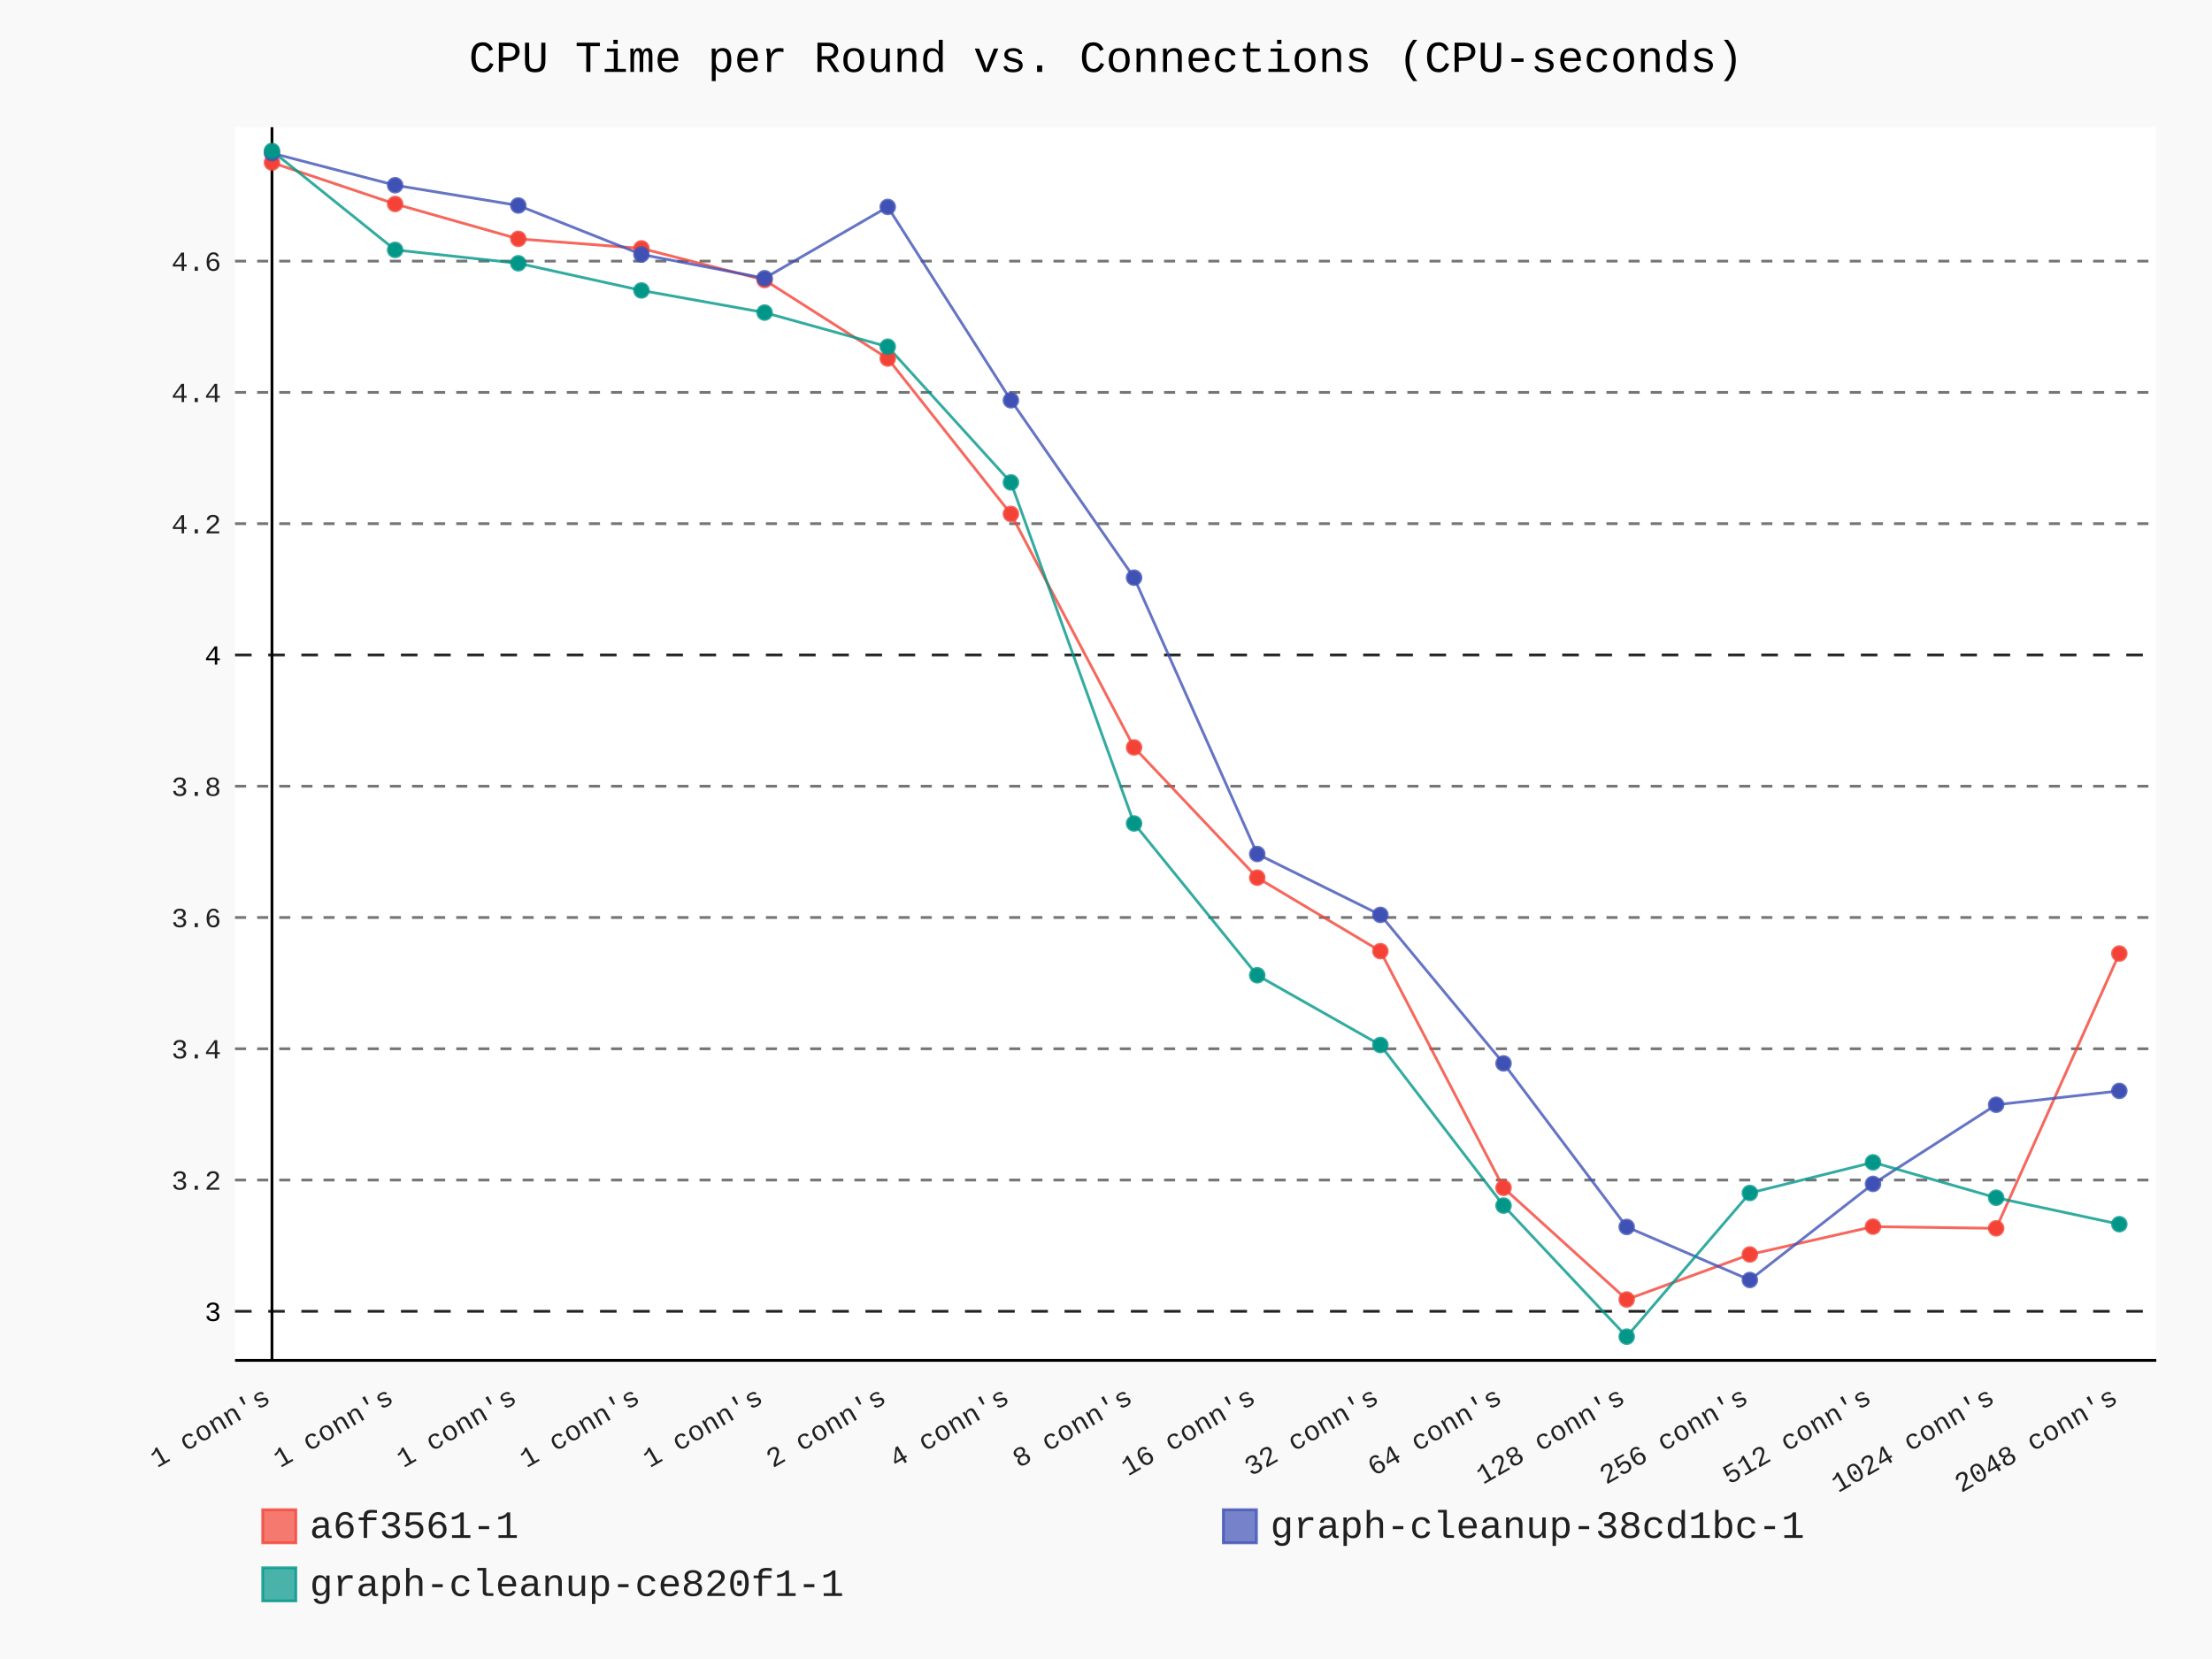
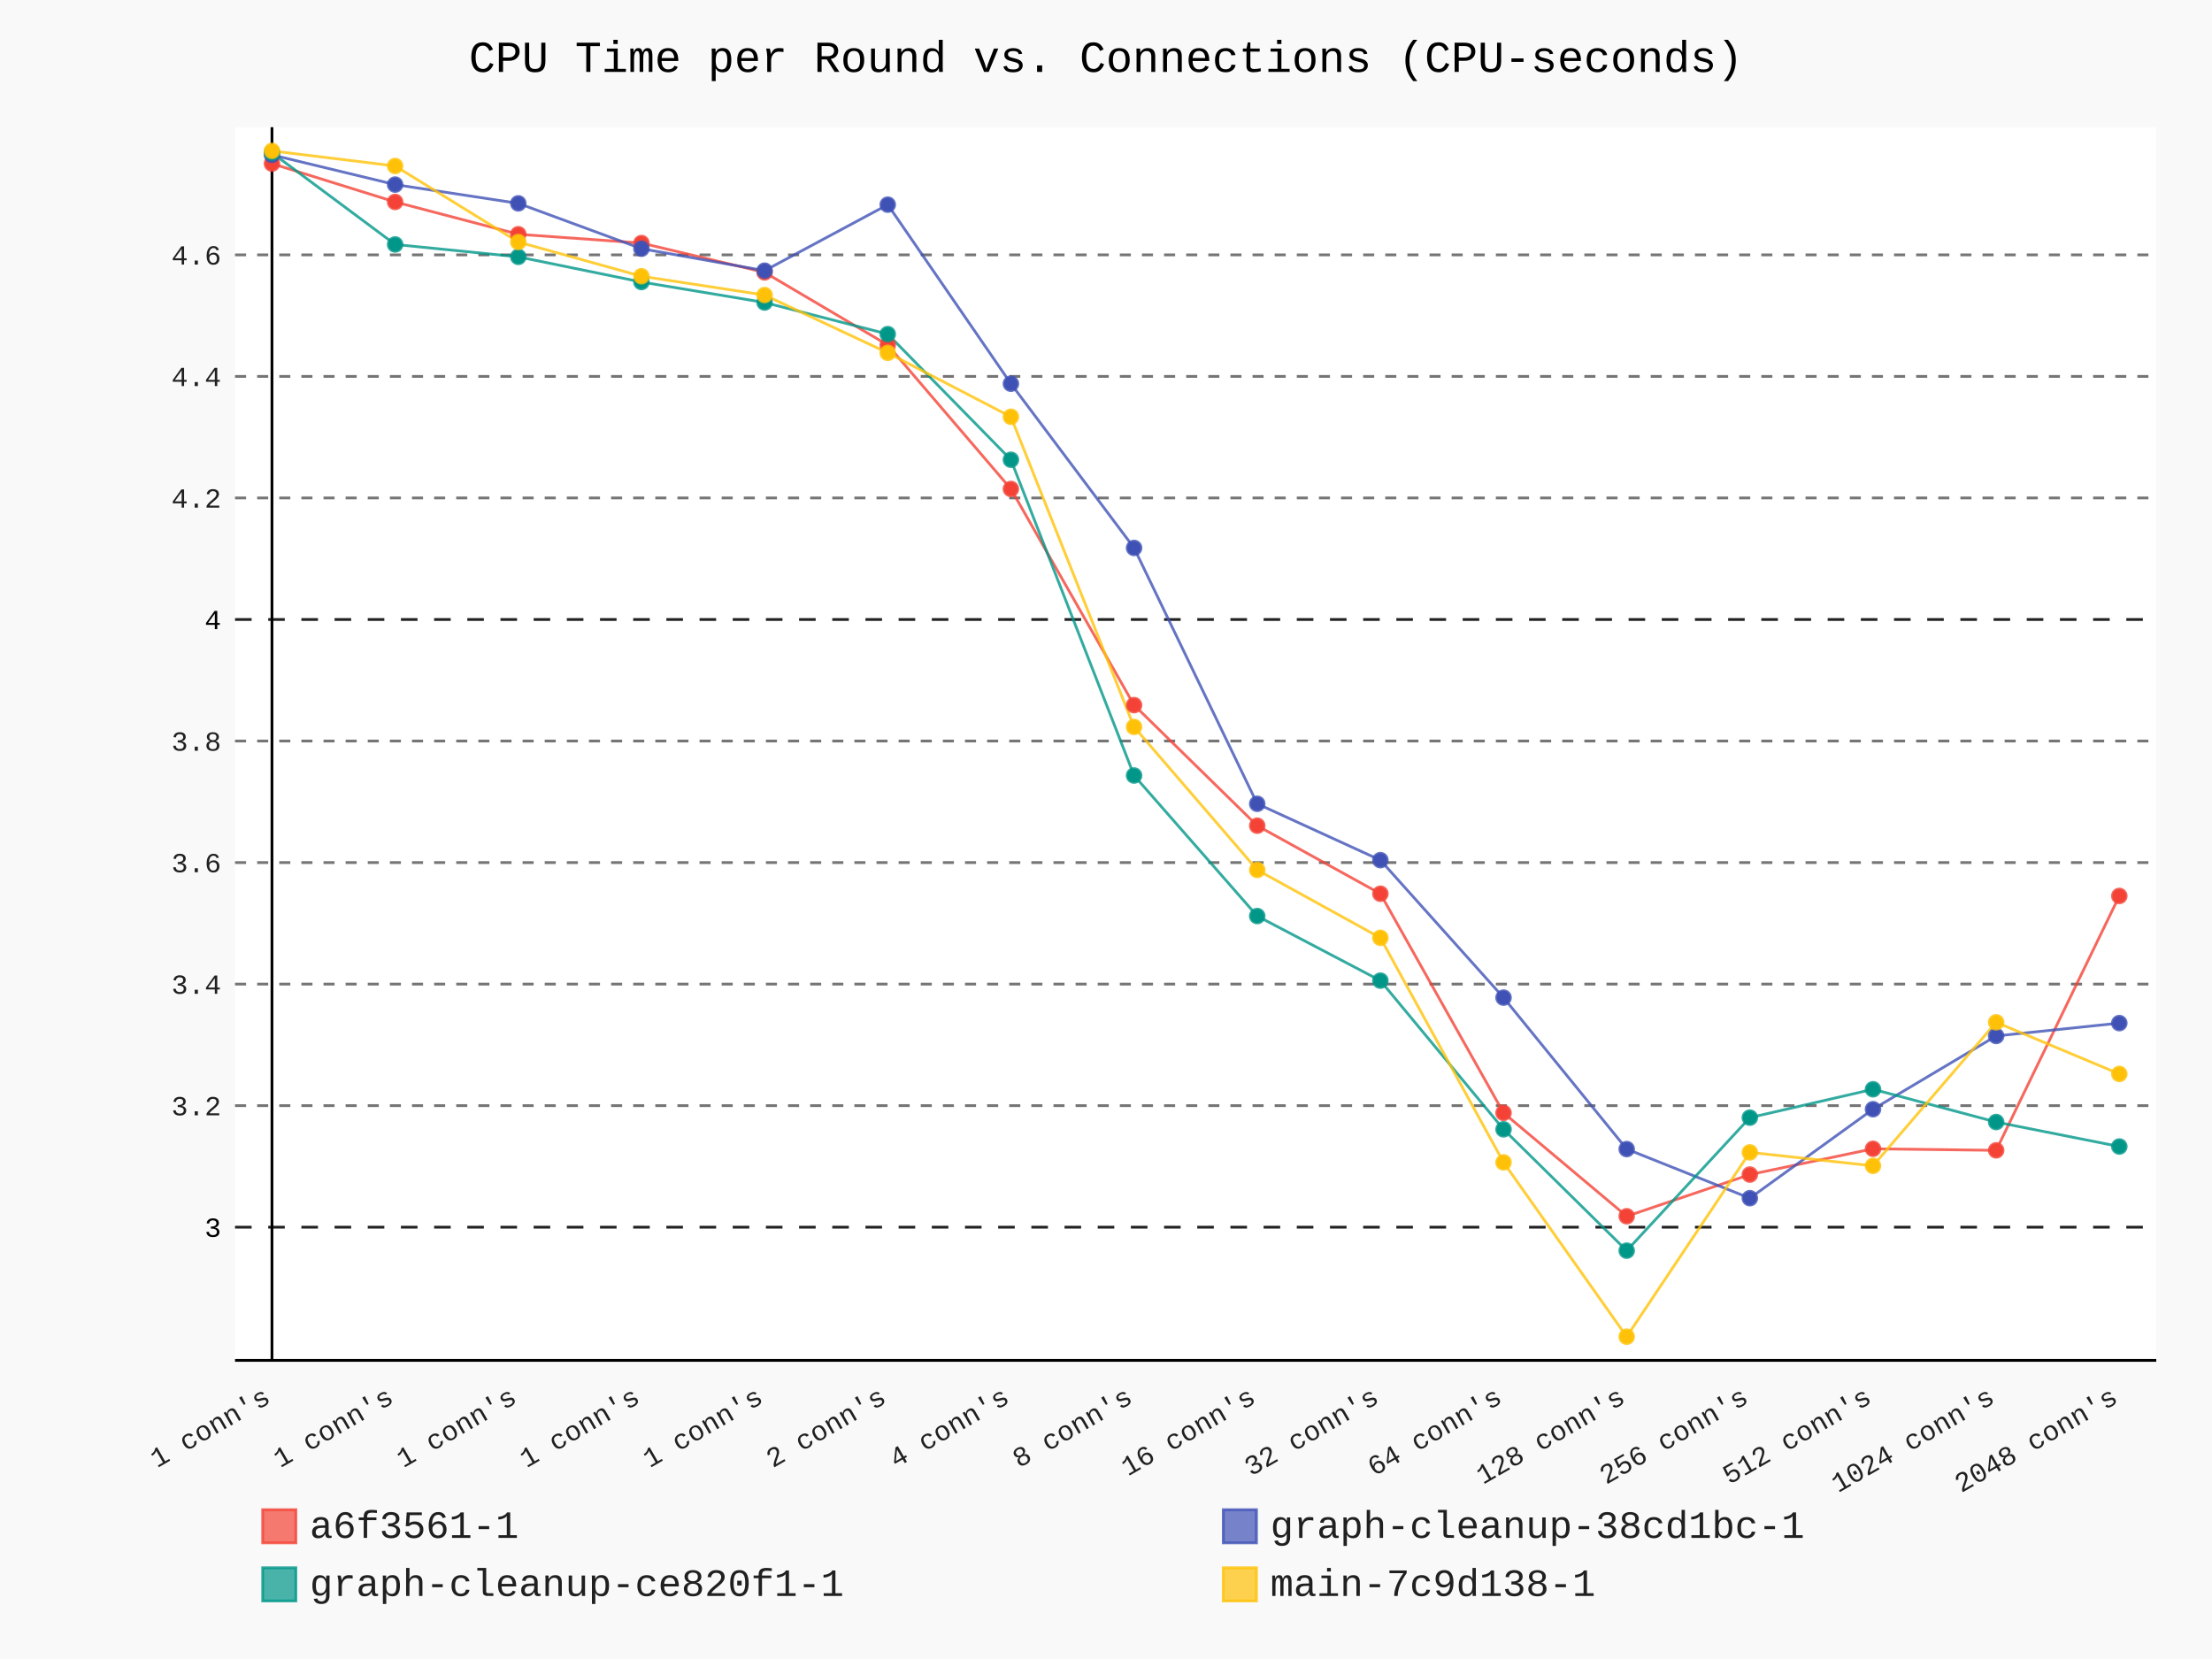
- <svg xmlns="http://www.w3.org/2000/svg" id="chart-792cdf68-eb5a-46a4-a32a-7fe6bc241a71" class="pygal-chart" viewBox="0 0 800 600">
+ <svg xmlns="http://www.w3.org/2000/svg" id="chart-3e6fbfbe-ce60-4dc2-bd84-a92f11ce5dcc" class="pygal-chart" viewBox="0 0 800 600">
  <defs>
-     <style type="text/css">#chart-792cdf68-eb5a-46a4-a32a-7fe6bc241a71{-webkit-user-select:none;-webkit-font-smoothing:antialiased;font-family:Consolas,"Liberation Mono",Menlo,Courier,monospace}#chart-792cdf68-eb5a-46a4-a32a-7fe6bc241a71 .title{font-family:Consolas,"Liberation Mono",Menlo,Courier,monospace;font-size:16px}#chart-792cdf68-eb5a-46a4-a32a-7fe6bc241a71 .legends .legend text{font-family:Consolas,"Liberation Mono",Menlo,Courier,monospace;font-size:14px}#chart-792cdf68-eb5a-46a4-a32a-7fe6bc241a71 .axis text{font-family:Consolas,"Liberation Mono",Menlo,Courier,monospace;font-size:10px}#chart-792cdf68-eb5a-46a4-a32a-7fe6bc241a71 .axis text.major{font-family:Consolas,"Liberation Mono",Menlo,Courier,monospace;font-size:10px}#chart-792cdf68-eb5a-46a4-a32a-7fe6bc241a71 .text-overlay text.value{font-family:Consolas,"Liberation Mono",Menlo,Courier,monospace;font-size:16px}#chart-792cdf68-eb5a-46a4-a32a-7fe6bc241a71 .text-overlay text.label{font-family:Consolas,"Liberation Mono",Menlo,Courier,monospace;font-size:10px}#chart-792cdf68-eb5a-46a4-a32a-7fe6bc241a71 .tooltip{font-family:Consolas,"Liberation Mono",Menlo,Courier,monospace;font-size:14px}#chart-792cdf68-eb5a-46a4-a32a-7fe6bc241a71 text.no_data{font-family:Consolas,"Liberation Mono",Menlo,Courier,monospace;font-size:64px}
- #chart-792cdf68-eb5a-46a4-a32a-7fe6bc241a71{background-color:rgba(249,249,249,1)}#chart-792cdf68-eb5a-46a4-a32a-7fe6bc241a71 path,#chart-792cdf68-eb5a-46a4-a32a-7fe6bc241a71 line,#chart-792cdf68-eb5a-46a4-a32a-7fe6bc241a71 rect,#chart-792cdf68-eb5a-46a4-a32a-7fe6bc241a71 circle{-webkit-transition:150ms;-moz-transition:150ms;transition:150ms}#chart-792cdf68-eb5a-46a4-a32a-7fe6bc241a71 .graph &gt; .background{fill:rgba(249,249,249,1)}#chart-792cdf68-eb5a-46a4-a32a-7fe6bc241a71 .plot &gt; .background{fill:rgba(255,255,255,1)}#chart-792cdf68-eb5a-46a4-a32a-7fe6bc241a71 .graph{fill:rgba(0,0,0,.87)}#chart-792cdf68-eb5a-46a4-a32a-7fe6bc241a71 text.no_data{fill:rgba(0,0,0,1)}#chart-792cdf68-eb5a-46a4-a32a-7fe6bc241a71 .title{fill:rgba(0,0,0,1)}#chart-792cdf68-eb5a-46a4-a32a-7fe6bc241a71 .legends .legend text{fill:rgba(0,0,0,.87)}#chart-792cdf68-eb5a-46a4-a32a-7fe6bc241a71 .legends .legend:hover text{fill:rgba(0,0,0,1)}#chart-792cdf68-eb5a-46a4-a32a-7fe6bc241a71 .axis .line{stroke:rgba(0,0,0,1)}#chart-792cdf68-eb5a-46a4-a32a-7fe6bc241a71 .axis .guide.line{stroke:rgba(0,0,0,.54)}#chart-792cdf68-eb5a-46a4-a32a-7fe6bc241a71 .axis .major.line{stroke:rgba(0,0,0,.87)}#chart-792cdf68-eb5a-46a4-a32a-7fe6bc241a71 .axis text.major{fill:rgba(0,0,0,1)}#chart-792cdf68-eb5a-46a4-a32a-7fe6bc241a71 .axis.y .guides:hover .guide.line,#chart-792cdf68-eb5a-46a4-a32a-7fe6bc241a71 .line-graph .axis.x .guides:hover .guide.line,#chart-792cdf68-eb5a-46a4-a32a-7fe6bc241a71 .stackedline-graph .axis.x .guides:hover .guide.line,#chart-792cdf68-eb5a-46a4-a32a-7fe6bc241a71 .xy-graph .axis.x .guides:hover .guide.line{stroke:rgba(0,0,0,1)}#chart-792cdf68-eb5a-46a4-a32a-7fe6bc241a71 .axis .guides:hover text{fill:rgba(0,0,0,1)}#chart-792cdf68-eb5a-46a4-a32a-7fe6bc241a71 .reactive{fill-opacity:.7;stroke-opacity:.8}#chart-792cdf68-eb5a-46a4-a32a-7fe6bc241a71 .ci{stroke:rgba(0,0,0,.87)}#chart-792cdf68-eb5a-46a4-a32a-7fe6bc241a71 .reactive.active,#chart-792cdf68-eb5a-46a4-a32a-7fe6bc241a71 .active .reactive{fill-opacity:.8;stroke-opacity:.9;stroke-width:4}#chart-792cdf68-eb5a-46a4-a32a-7fe6bc241a71 .ci .reactive.active{stroke-width:1.5}#chart-792cdf68-eb5a-46a4-a32a-7fe6bc241a71 .series text{fill:rgba(0,0,0,1)}#chart-792cdf68-eb5a-46a4-a32a-7fe6bc241a71 .tooltip rect{fill:rgba(255,255,255,1);stroke:rgba(0,0,0,1);-webkit-transition:opacity 150ms;-moz-transition:opacity 150ms;transition:opacity 150ms}#chart-792cdf68-eb5a-46a4-a32a-7fe6bc241a71 .tooltip .label{fill:rgba(0,0,0,.87)}#chart-792cdf68-eb5a-46a4-a32a-7fe6bc241a71 .tooltip .label{fill:rgba(0,0,0,.87)}#chart-792cdf68-eb5a-46a4-a32a-7fe6bc241a71 .tooltip .legend{font-size:.8em;fill:rgba(0,0,0,.54)}#chart-792cdf68-eb5a-46a4-a32a-7fe6bc241a71 .tooltip .x_label{font-size:.6em;fill:rgba(0,0,0,1)}#chart-792cdf68-eb5a-46a4-a32a-7fe6bc241a71 .tooltip .xlink{font-size:.5em;text-decoration:underline}#chart-792cdf68-eb5a-46a4-a32a-7fe6bc241a71 .tooltip .value{font-size:1.5em}#chart-792cdf68-eb5a-46a4-a32a-7fe6bc241a71 .bound{font-size:.5em}#chart-792cdf68-eb5a-46a4-a32a-7fe6bc241a71 .max-value{font-size:.75em;fill:rgba(0,0,0,.54)}#chart-792cdf68-eb5a-46a4-a32a-7fe6bc241a71 .map-element{fill:rgba(255,255,255,1);stroke:rgba(0,0,0,.54) !important}#chart-792cdf68-eb5a-46a4-a32a-7fe6bc241a71 .map-element .reactive{fill-opacity:inherit;stroke-opacity:inherit}#chart-792cdf68-eb5a-46a4-a32a-7fe6bc241a71 .color-0,#chart-792cdf68-eb5a-46a4-a32a-7fe6bc241a71 .color-0 a:visited{stroke:#F44336;fill:#F44336}#chart-792cdf68-eb5a-46a4-a32a-7fe6bc241a71 .color-1,#chart-792cdf68-eb5a-46a4-a32a-7fe6bc241a71 .color-1 a:visited{stroke:#3F51B5;fill:#3F51B5}#chart-792cdf68-eb5a-46a4-a32a-7fe6bc241a71 .color-2,#chart-792cdf68-eb5a-46a4-a32a-7fe6bc241a71 .color-2 a:visited{stroke:#009688;fill:#009688}#chart-792cdf68-eb5a-46a4-a32a-7fe6bc241a71 .text-overlay .color-0 text{fill:black}#chart-792cdf68-eb5a-46a4-a32a-7fe6bc241a71 .text-overlay .color-1 text{fill:black}#chart-792cdf68-eb5a-46a4-a32a-7fe6bc241a71 .text-overlay .color-2 text{fill:black}
- #chart-792cdf68-eb5a-46a4-a32a-7fe6bc241a71 text.no_data{text-anchor:middle}#chart-792cdf68-eb5a-46a4-a32a-7fe6bc241a71 .guide.line{fill:none}#chart-792cdf68-eb5a-46a4-a32a-7fe6bc241a71 .centered{text-anchor:middle}#chart-792cdf68-eb5a-46a4-a32a-7fe6bc241a71 .title{text-anchor:middle}#chart-792cdf68-eb5a-46a4-a32a-7fe6bc241a71 .legends .legend text{fill-opacity:1}#chart-792cdf68-eb5a-46a4-a32a-7fe6bc241a71 .axis.x text{text-anchor:middle}#chart-792cdf68-eb5a-46a4-a32a-7fe6bc241a71 .axis.x:not(.web) text[transform]{text-anchor:start}#chart-792cdf68-eb5a-46a4-a32a-7fe6bc241a71 .axis.x:not(.web) text[transform].backwards{text-anchor:end}#chart-792cdf68-eb5a-46a4-a32a-7fe6bc241a71 .axis.y text{text-anchor:end}#chart-792cdf68-eb5a-46a4-a32a-7fe6bc241a71 .axis.y text[transform].backwards{text-anchor:start}#chart-792cdf68-eb5a-46a4-a32a-7fe6bc241a71 .axis.y2 text{text-anchor:start}#chart-792cdf68-eb5a-46a4-a32a-7fe6bc241a71 .axis.y2 text[transform].backwards{text-anchor:end}#chart-792cdf68-eb5a-46a4-a32a-7fe6bc241a71 .axis .guide.line{stroke-dasharray:4,4}#chart-792cdf68-eb5a-46a4-a32a-7fe6bc241a71 .axis .major.guide.line{stroke-dasharray:6,6}#chart-792cdf68-eb5a-46a4-a32a-7fe6bc241a71 .horizontal .axis.y .guide.line,#chart-792cdf68-eb5a-46a4-a32a-7fe6bc241a71 .horizontal .axis.y2 .guide.line,#chart-792cdf68-eb5a-46a4-a32a-7fe6bc241a71 .vertical .axis.x .guide.line{opacity:0}#chart-792cdf68-eb5a-46a4-a32a-7fe6bc241a71 .horizontal .axis.always_show .guide.line,#chart-792cdf68-eb5a-46a4-a32a-7fe6bc241a71 .vertical .axis.always_show .guide.line{opacity:1 !important}#chart-792cdf68-eb5a-46a4-a32a-7fe6bc241a71 .axis.y .guides:hover .guide.line,#chart-792cdf68-eb5a-46a4-a32a-7fe6bc241a71 .axis.y2 .guides:hover .guide.line,#chart-792cdf68-eb5a-46a4-a32a-7fe6bc241a71 .axis.x .guides:hover .guide.line{opacity:1}#chart-792cdf68-eb5a-46a4-a32a-7fe6bc241a71 .axis .guides:hover text{opacity:1}#chart-792cdf68-eb5a-46a4-a32a-7fe6bc241a71 .nofill{fill:none}#chart-792cdf68-eb5a-46a4-a32a-7fe6bc241a71 .subtle-fill{fill-opacity:.2}#chart-792cdf68-eb5a-46a4-a32a-7fe6bc241a71 .dot{stroke-width:1px;fill-opacity:1}#chart-792cdf68-eb5a-46a4-a32a-7fe6bc241a71 .dot.active{stroke-width:5px}#chart-792cdf68-eb5a-46a4-a32a-7fe6bc241a71 .dot.negative{fill:transparent}#chart-792cdf68-eb5a-46a4-a32a-7fe6bc241a71 text,#chart-792cdf68-eb5a-46a4-a32a-7fe6bc241a71 tspan{stroke:none !important}#chart-792cdf68-eb5a-46a4-a32a-7fe6bc241a71 .series text.active{opacity:1}#chart-792cdf68-eb5a-46a4-a32a-7fe6bc241a71 .tooltip rect{fill-opacity:.95;stroke-width:.5}#chart-792cdf68-eb5a-46a4-a32a-7fe6bc241a71 .tooltip text{fill-opacity:1}#chart-792cdf68-eb5a-46a4-a32a-7fe6bc241a71 .showable{visibility:hidden}#chart-792cdf68-eb5a-46a4-a32a-7fe6bc241a71 .showable.shown{visibility:visible}#chart-792cdf68-eb5a-46a4-a32a-7fe6bc241a71 .gauge-background{fill:rgba(229,229,229,1);stroke:none}#chart-792cdf68-eb5a-46a4-a32a-7fe6bc241a71 .bg-lines{stroke:rgba(249,249,249,1);stroke-width:2px}</style>
+     <style type="text/css">#chart-3e6fbfbe-ce60-4dc2-bd84-a92f11ce5dcc{-webkit-user-select:none;-webkit-font-smoothing:antialiased;font-family:Consolas,"Liberation Mono",Menlo,Courier,monospace}#chart-3e6fbfbe-ce60-4dc2-bd84-a92f11ce5dcc .title{font-family:Consolas,"Liberation Mono",Menlo,Courier,monospace;font-size:16px}#chart-3e6fbfbe-ce60-4dc2-bd84-a92f11ce5dcc .legends .legend text{font-family:Consolas,"Liberation Mono",Menlo,Courier,monospace;font-size:14px}#chart-3e6fbfbe-ce60-4dc2-bd84-a92f11ce5dcc .axis text{font-family:Consolas,"Liberation Mono",Menlo,Courier,monospace;font-size:10px}#chart-3e6fbfbe-ce60-4dc2-bd84-a92f11ce5dcc .axis text.major{font-family:Consolas,"Liberation Mono",Menlo,Courier,monospace;font-size:10px}#chart-3e6fbfbe-ce60-4dc2-bd84-a92f11ce5dcc .text-overlay text.value{font-family:Consolas,"Liberation Mono",Menlo,Courier,monospace;font-size:16px}#chart-3e6fbfbe-ce60-4dc2-bd84-a92f11ce5dcc .text-overlay text.label{font-family:Consolas,"Liberation Mono",Menlo,Courier,monospace;font-size:10px}#chart-3e6fbfbe-ce60-4dc2-bd84-a92f11ce5dcc .tooltip{font-family:Consolas,"Liberation Mono",Menlo,Courier,monospace;font-size:14px}#chart-3e6fbfbe-ce60-4dc2-bd84-a92f11ce5dcc text.no_data{font-family:Consolas,"Liberation Mono",Menlo,Courier,monospace;font-size:64px}
+ #chart-3e6fbfbe-ce60-4dc2-bd84-a92f11ce5dcc{background-color:rgba(249,249,249,1)}#chart-3e6fbfbe-ce60-4dc2-bd84-a92f11ce5dcc path,#chart-3e6fbfbe-ce60-4dc2-bd84-a92f11ce5dcc line,#chart-3e6fbfbe-ce60-4dc2-bd84-a92f11ce5dcc rect,#chart-3e6fbfbe-ce60-4dc2-bd84-a92f11ce5dcc circle{-webkit-transition:150ms;-moz-transition:150ms;transition:150ms}#chart-3e6fbfbe-ce60-4dc2-bd84-a92f11ce5dcc .graph &gt; .background{fill:rgba(249,249,249,1)}#chart-3e6fbfbe-ce60-4dc2-bd84-a92f11ce5dcc .plot &gt; .background{fill:rgba(255,255,255,1)}#chart-3e6fbfbe-ce60-4dc2-bd84-a92f11ce5dcc .graph{fill:rgba(0,0,0,.87)}#chart-3e6fbfbe-ce60-4dc2-bd84-a92f11ce5dcc text.no_data{fill:rgba(0,0,0,1)}#chart-3e6fbfbe-ce60-4dc2-bd84-a92f11ce5dcc .title{fill:rgba(0,0,0,1)}#chart-3e6fbfbe-ce60-4dc2-bd84-a92f11ce5dcc .legends .legend text{fill:rgba(0,0,0,.87)}#chart-3e6fbfbe-ce60-4dc2-bd84-a92f11ce5dcc .legends .legend:hover text{fill:rgba(0,0,0,1)}#chart-3e6fbfbe-ce60-4dc2-bd84-a92f11ce5dcc .axis .line{stroke:rgba(0,0,0,1)}#chart-3e6fbfbe-ce60-4dc2-bd84-a92f11ce5dcc .axis .guide.line{stroke:rgba(0,0,0,.54)}#chart-3e6fbfbe-ce60-4dc2-bd84-a92f11ce5dcc .axis .major.line{stroke:rgba(0,0,0,.87)}#chart-3e6fbfbe-ce60-4dc2-bd84-a92f11ce5dcc .axis text.major{fill:rgba(0,0,0,1)}#chart-3e6fbfbe-ce60-4dc2-bd84-a92f11ce5dcc .axis.y .guides:hover .guide.line,#chart-3e6fbfbe-ce60-4dc2-bd84-a92f11ce5dcc .line-graph .axis.x .guides:hover .guide.line,#chart-3e6fbfbe-ce60-4dc2-bd84-a92f11ce5dcc .stackedline-graph .axis.x .guides:hover .guide.line,#chart-3e6fbfbe-ce60-4dc2-bd84-a92f11ce5dcc .xy-graph .axis.x .guides:hover .guide.line{stroke:rgba(0,0,0,1)}#chart-3e6fbfbe-ce60-4dc2-bd84-a92f11ce5dcc .axis .guides:hover text{fill:rgba(0,0,0,1)}#chart-3e6fbfbe-ce60-4dc2-bd84-a92f11ce5dcc .reactive{fill-opacity:.7;stroke-opacity:.8}#chart-3e6fbfbe-ce60-4dc2-bd84-a92f11ce5dcc .ci{stroke:rgba(0,0,0,.87)}#chart-3e6fbfbe-ce60-4dc2-bd84-a92f11ce5dcc .reactive.active,#chart-3e6fbfbe-ce60-4dc2-bd84-a92f11ce5dcc .active .reactive{fill-opacity:.8;stroke-opacity:.9;stroke-width:4}#chart-3e6fbfbe-ce60-4dc2-bd84-a92f11ce5dcc .ci .reactive.active{stroke-width:1.5}#chart-3e6fbfbe-ce60-4dc2-bd84-a92f11ce5dcc .series text{fill:rgba(0,0,0,1)}#chart-3e6fbfbe-ce60-4dc2-bd84-a92f11ce5dcc .tooltip rect{fill:rgba(255,255,255,1);stroke:rgba(0,0,0,1);-webkit-transition:opacity 150ms;-moz-transition:opacity 150ms;transition:opacity 150ms}#chart-3e6fbfbe-ce60-4dc2-bd84-a92f11ce5dcc .tooltip .label{fill:rgba(0,0,0,.87)}#chart-3e6fbfbe-ce60-4dc2-bd84-a92f11ce5dcc .tooltip .label{fill:rgba(0,0,0,.87)}#chart-3e6fbfbe-ce60-4dc2-bd84-a92f11ce5dcc .tooltip .legend{font-size:.8em;fill:rgba(0,0,0,.54)}#chart-3e6fbfbe-ce60-4dc2-bd84-a92f11ce5dcc .tooltip .x_label{font-size:.6em;fill:rgba(0,0,0,1)}#chart-3e6fbfbe-ce60-4dc2-bd84-a92f11ce5dcc .tooltip .xlink{font-size:.5em;text-decoration:underline}#chart-3e6fbfbe-ce60-4dc2-bd84-a92f11ce5dcc .tooltip .value{font-size:1.5em}#chart-3e6fbfbe-ce60-4dc2-bd84-a92f11ce5dcc .bound{font-size:.5em}#chart-3e6fbfbe-ce60-4dc2-bd84-a92f11ce5dcc .max-value{font-size:.75em;fill:rgba(0,0,0,.54)}#chart-3e6fbfbe-ce60-4dc2-bd84-a92f11ce5dcc .map-element{fill:rgba(255,255,255,1);stroke:rgba(0,0,0,.54) !important}#chart-3e6fbfbe-ce60-4dc2-bd84-a92f11ce5dcc .map-element .reactive{fill-opacity:inherit;stroke-opacity:inherit}#chart-3e6fbfbe-ce60-4dc2-bd84-a92f11ce5dcc .color-0,#chart-3e6fbfbe-ce60-4dc2-bd84-a92f11ce5dcc .color-0 a:visited{stroke:#F44336;fill:#F44336}#chart-3e6fbfbe-ce60-4dc2-bd84-a92f11ce5dcc .color-1,#chart-3e6fbfbe-ce60-4dc2-bd84-a92f11ce5dcc .color-1 a:visited{stroke:#3F51B5;fill:#3F51B5}#chart-3e6fbfbe-ce60-4dc2-bd84-a92f11ce5dcc .color-2,#chart-3e6fbfbe-ce60-4dc2-bd84-a92f11ce5dcc .color-2 a:visited{stroke:#009688;fill:#009688}#chart-3e6fbfbe-ce60-4dc2-bd84-a92f11ce5dcc .color-3,#chart-3e6fbfbe-ce60-4dc2-bd84-a92f11ce5dcc .color-3 a:visited{stroke:#FFC107;fill:#FFC107}#chart-3e6fbfbe-ce60-4dc2-bd84-a92f11ce5dcc .text-overlay .color-0 text{fill:black}#chart-3e6fbfbe-ce60-4dc2-bd84-a92f11ce5dcc .text-overlay .color-1 text{fill:black}#chart-3e6fbfbe-ce60-4dc2-bd84-a92f11ce5dcc .text-overlay .color-2 text{fill:black}#chart-3e6fbfbe-ce60-4dc2-bd84-a92f11ce5dcc .text-overlay .color-3 text{fill:black}
+ #chart-3e6fbfbe-ce60-4dc2-bd84-a92f11ce5dcc text.no_data{text-anchor:middle}#chart-3e6fbfbe-ce60-4dc2-bd84-a92f11ce5dcc .guide.line{fill:none}#chart-3e6fbfbe-ce60-4dc2-bd84-a92f11ce5dcc .centered{text-anchor:middle}#chart-3e6fbfbe-ce60-4dc2-bd84-a92f11ce5dcc .title{text-anchor:middle}#chart-3e6fbfbe-ce60-4dc2-bd84-a92f11ce5dcc .legends .legend text{fill-opacity:1}#chart-3e6fbfbe-ce60-4dc2-bd84-a92f11ce5dcc .axis.x text{text-anchor:middle}#chart-3e6fbfbe-ce60-4dc2-bd84-a92f11ce5dcc .axis.x:not(.web) text[transform]{text-anchor:start}#chart-3e6fbfbe-ce60-4dc2-bd84-a92f11ce5dcc .axis.x:not(.web) text[transform].backwards{text-anchor:end}#chart-3e6fbfbe-ce60-4dc2-bd84-a92f11ce5dcc .axis.y text{text-anchor:end}#chart-3e6fbfbe-ce60-4dc2-bd84-a92f11ce5dcc .axis.y text[transform].backwards{text-anchor:start}#chart-3e6fbfbe-ce60-4dc2-bd84-a92f11ce5dcc .axis.y2 text{text-anchor:start}#chart-3e6fbfbe-ce60-4dc2-bd84-a92f11ce5dcc .axis.y2 text[transform].backwards{text-anchor:end}#chart-3e6fbfbe-ce60-4dc2-bd84-a92f11ce5dcc .axis .guide.line{stroke-dasharray:4,4}#chart-3e6fbfbe-ce60-4dc2-bd84-a92f11ce5dcc .axis .major.guide.line{stroke-dasharray:6,6}#chart-3e6fbfbe-ce60-4dc2-bd84-a92f11ce5dcc .horizontal .axis.y .guide.line,#chart-3e6fbfbe-ce60-4dc2-bd84-a92f11ce5dcc .horizontal .axis.y2 .guide.line,#chart-3e6fbfbe-ce60-4dc2-bd84-a92f11ce5dcc .vertical .axis.x .guide.line{opacity:0}#chart-3e6fbfbe-ce60-4dc2-bd84-a92f11ce5dcc .horizontal .axis.always_show .guide.line,#chart-3e6fbfbe-ce60-4dc2-bd84-a92f11ce5dcc .vertical .axis.always_show .guide.line{opacity:1 !important}#chart-3e6fbfbe-ce60-4dc2-bd84-a92f11ce5dcc .axis.y .guides:hover .guide.line,#chart-3e6fbfbe-ce60-4dc2-bd84-a92f11ce5dcc .axis.y2 .guides:hover .guide.line,#chart-3e6fbfbe-ce60-4dc2-bd84-a92f11ce5dcc .axis.x .guides:hover .guide.line{opacity:1}#chart-3e6fbfbe-ce60-4dc2-bd84-a92f11ce5dcc .axis .guides:hover text{opacity:1}#chart-3e6fbfbe-ce60-4dc2-bd84-a92f11ce5dcc .nofill{fill:none}#chart-3e6fbfbe-ce60-4dc2-bd84-a92f11ce5dcc .subtle-fill{fill-opacity:.2}#chart-3e6fbfbe-ce60-4dc2-bd84-a92f11ce5dcc .dot{stroke-width:1px;fill-opacity:1}#chart-3e6fbfbe-ce60-4dc2-bd84-a92f11ce5dcc .dot.active{stroke-width:5px}#chart-3e6fbfbe-ce60-4dc2-bd84-a92f11ce5dcc .dot.negative{fill:transparent}#chart-3e6fbfbe-ce60-4dc2-bd84-a92f11ce5dcc text,#chart-3e6fbfbe-ce60-4dc2-bd84-a92f11ce5dcc tspan{stroke:none !important}#chart-3e6fbfbe-ce60-4dc2-bd84-a92f11ce5dcc .series text.active{opacity:1}#chart-3e6fbfbe-ce60-4dc2-bd84-a92f11ce5dcc .tooltip rect{fill-opacity:.95;stroke-width:.5}#chart-3e6fbfbe-ce60-4dc2-bd84-a92f11ce5dcc .tooltip text{fill-opacity:1}#chart-3e6fbfbe-ce60-4dc2-bd84-a92f11ce5dcc .showable{visibility:hidden}#chart-3e6fbfbe-ce60-4dc2-bd84-a92f11ce5dcc .showable.shown{visibility:visible}#chart-3e6fbfbe-ce60-4dc2-bd84-a92f11ce5dcc .gauge-background{fill:rgba(229,229,229,1);stroke:none}#chart-3e6fbfbe-ce60-4dc2-bd84-a92f11ce5dcc .bg-lines{stroke:rgba(249,249,249,1);stroke-width:2px}</style>
  </defs>
  <g class="graph line-graph vertical">
    <rect x="0" y="0" width="800" height="600" class="background" />
    <g transform="translate(85, 46)" class="plot">
      <rect x="0" y="0" width="694.842" height="446.0" class="background" />
      <g class="axis y always_show">
        <path d="M0 446 h694.842" class="line" />
        <g class="guides">
-           <path d="M0 428.253 h694.842" class="major guide line" />
-           <text x="-5" y="431.753" class="major">3</text>
-         </g>
-         <g class="guides">
-           <path d="M0 380.776 h694.842" class="guide line" />
-           <text x="-5" y="384.276" class="">3.2</text>
-         </g>
-         <g class="guides">
-           <path d="M0 333.299 h694.842" class="guide line" />
-           <text x="-5" y="336.799" class="">3.4</text>
-         </g>
-         <g class="guides">
-           <path d="M0 285.823 h694.842" class="guide line" />
-           <text x="-5" y="289.323" class="">3.6</text>
-         </g>
-         <g class="guides">
-           <path d="M0 238.346 h694.842" class="guide line" />
-           <text x="-5" y="241.846" class="">3.8</text>
-         </g>
-         <g class="guides">
-           <path d="M0 190.87 h694.842" class="major guide line" />
-           <text x="-5" y="194.37" class="major">4</text>
-         </g>
-         <g class="guides">
-           <path d="M0 143.393 h694.842" class="guide line" />
-           <text x="-5" y="146.893" class="">4.2</text>
-         </g>
-         <g class="guides">
-           <path d="M0 95.916 h694.842" class="guide line" />
-           <text x="-5" y="99.416" class="">4.4</text>
-         </g>
-         <g class="guides">
-           <path d="M0 48.44 h694.842" class="guide line" />
-           <text x="-5" y="51.94" class="">4.6</text>
+           <path d="M0 397.827 h694.842" class="major guide line" />
+           <text x="-5" y="401.327" class="major">3</text>
+         </g>
+         <g class="guides">
+           <path d="M0 353.871 h694.842" class="guide line" />
+           <text x="-5" y="357.371" class="">3.2</text>
+         </g>
+         <g class="guides">
+           <path d="M0 309.915 h694.842" class="guide line" />
+           <text x="-5" y="313.415" class="">3.4</text>
+         </g>
+         <g class="guides">
+           <path d="M0 265.958 h694.842" class="guide line" />
+           <text x="-5" y="269.458" class="">3.6</text>
+         </g>
+         <g class="guides">
+           <path d="M0 222.002 h694.842" class="guide line" />
+           <text x="-5" y="225.502" class="">3.8</text>
+         </g>
+         <g class="guides">
+           <path d="M0 178.046 h694.842" class="major guide line" />
+           <text x="-5" y="181.546" class="major">4</text>
+         </g>
+         <g class="guides">
+           <path d="M0 134.089 h694.842" class="guide line" />
+           <text x="-5" y="137.589" class="">4.2</text>
+         </g>
+         <g class="guides">
+           <path d="M0 90.133 h694.842" class="guide line" />
+           <text x="-5" y="93.633" class="">4.4</text>
+         </g>
+         <g class="guides">
+           <path d="M0 46.177 h694.842" class="guide line" />
+           <text x="-5" y="49.677" class="">4.6</text>
        </g>
      </g>
      <g class="axis x">
        <g class="guides">
          <path d="M13.362 0 v446" class="line" />
          <text x="13.362" y="461.0" class="backwards" transform="rotate(330 13.36235 461)">1 conn's</text>
        </g>
        <g class="guides">
          <path d="M57.904 0 v446" class="guide line" />
          <text x="57.904" y="461.0" class="backwards" transform="rotate(330 57.90353 461)">1 conn's</text>
        </g>
        <g class="guides">
          <path d="M102.445 0 v446" class="guide line" />
          <text x="102.445" y="461.0" class="backwards" transform="rotate(330 102.4447 461)">1 conn's</text>
        </g>
        <g class="guides">
          <path d="M146.986 0 v446" class="guide line" />
          <text x="146.986" y="461.0" class="backwards" transform="rotate(330 146.9859 461)">1 conn's</text>
        </g>
        <g class="guides">
          <path d="M191.527 0 v446" class="guide line" />
          <text x="191.527" y="461.0" class="backwards" transform="rotate(330 191.5271 461)">1 conn's</text>
        </g>
        <g class="guides">
          <path d="M236.068 0 v446" class="guide line" />
          <text x="236.068" y="461.0" class="backwards" transform="rotate(330 236.0682 461)">2 conn's</text>
        </g>
        <g class="guides">
          <path d="M280.609 0 v446" class="guide line" />
          <text x="280.609" y="461.0" class="backwards" transform="rotate(330 280.6094 461)">4 conn's</text>
        </g>
        <g class="guides">
          <path d="M325.151 0 v446" class="guide line" />
          <text x="325.151" y="461.0" class="backwards" transform="rotate(330 325.1506 461)">8 conn's</text>
        </g>
        <g class="guides">
          <path d="M369.692 0 v446" class="guide line" />
          <text x="369.692" y="461.0" class="backwards" transform="rotate(330 369.6917 461)">16 conn's</text>
        </g>
        <g class="guides">
          <path d="M414.233 0 v446" class="guide line" />
          <text x="414.233" y="461.0" class="backwards" transform="rotate(330 414.2329 461)">32 conn's</text>
        </g>
        <g class="guides">
          <path d="M458.774 0 v446" class="guide line" />
          <text x="458.774" y="461.0" class="backwards" transform="rotate(330 458.7741 461)">64 conn's</text>
        </g>
        <g class="guides">
          <path d="M503.315 0 v446" class="guide line" />
          <text x="503.315" y="461.0" class="backwards" transform="rotate(330 503.3153 461)">128 conn's</text>
        </g>
        <g class="guides">
          <path d="M547.856 0 v446" class="guide line" />
          <text x="547.856" y="461.0" class="backwards" transform="rotate(330 547.8564 461)">256 conn's</text>
        </g>
        <g class="guides">
          <path d="M592.398 0 v446" class="guide line" />
          <text x="592.398" y="461.0" class="backwards" transform="rotate(330 592.3976 461)">512 conn's</text>
        </g>
        <g class="guides">
          <path d="M636.939 0 v446" class="guide line" />
          <text x="636.939" y="461.0" class="backwards" transform="rotate(330 636.9388 461)">1024 conn's</text>
        </g>
        <g class="guides">
          <path d="M681.48 0 v446" class="guide line" />
          <text x="681.48" y="461.0" class="backwards" transform="rotate(330 681.48 461)">2048 conn's</text>
        </g>
      </g>
      <g class="series serie-0 color-0">
-         <path d="M13.362 12.803 L57.904 27.771 102.445 40.388 146.986 43.828 191.527 55.277 236.068 83.655 280.609 139.878 325.151 224.318 369.692 271.421 414.233 297.996 458.774 383.599 503.315 423.982 547.856 407.7 592.398 397.632 636.939 398.238 681.48 298.863" class="line reactive nofill" />
+         <path d="M13.362 13.182 L57.904 27.04 102.445 38.722 146.986 41.906 191.527 52.507 236.068 78.781 280.609 130.834 325.151 209.014 369.692 252.624 414.233 277.229 458.774 356.485 503.315 393.874 547.856 378.798 592.398 369.477 636.939 370.038 681.48 278.031" class="line reactive nofill" />
      </g>
      <g class="series serie-1 color-1">
-         <path d="M13.362 9.389 L57.904 20.987 102.445 28.318 146.986 46.026 191.527 54.616 236.068 28.829 280.609 98.77 325.151 162.925 369.692 262.865 414.233 284.882 458.774 338.582 503.315 397.74 547.856 416.922 592.398 382.172 636.939 353.552 681.48 348.535" class="line reactive nofill" />
+         <path d="M13.362 10.021 L57.904 20.76 102.445 27.547 146.986 43.942 191.527 51.895 236.068 28.02 280.609 92.775 325.151 152.173 369.692 244.703 414.233 265.088 458.774 314.805 503.315 369.577 547.856 387.337 592.398 355.164 636.939 328.666 681.48 324.021" class="line reactive nofill" />
      </g>
      <g class="series serie-2 color-2">
-         <path d="M13.362 8.577 L57.904 44.377 102.445 49.217 146.986 59.044 191.527 67.045 236.068 79.396 280.609 128.475 325.151 251.816 369.692 306.717 414.233 331.943 458.774 390.026 503.315 437.423 547.856 385.462 592.398 374.379 636.939 387.178 681.48 396.746" class="line reactive nofill" />
+         <path d="M13.362 9.269 L57.904 42.415 102.445 46.897 146.986 55.995 191.527 63.402 236.068 74.838 280.609 120.278 325.151 234.473 369.692 285.303 414.233 308.659 458.774 362.435 503.315 406.318 547.856 358.21 592.398 347.948 636.939 359.799 681.48 368.657" class="line reactive nofill" />
+       </g>
+       <g class="series serie-3 color-3">
+         <path d="M13.362 8.577 L57.904 14.034 102.445 41.526 146.986 53.909 191.527 60.713 236.068 81.606 280.609 104.737 325.151 216.906 369.692 268.622 414.233 293.179 458.774 374.388 503.315 437.423 547.856 370.772 592.398 375.636 636.939 323.725 681.48 342.406" class="line reactive nofill" />
      </g>
    </g>
    <g class="titles">
      <text x="400.0" y="26" class="title plot_title">CPU Time per Round vs. Connections (CPU-seconds)</text>
    </g>
    <g transform="translate(85, 46)" class="plot overlay">
      <g class="series serie-0 color-0">
        <g class="dots">
-           <circle cx="13.362" cy="12.803" r="2.5" class="dot reactive tooltip-trigger" />
-         </g>
-         <g class="dots">
-           <circle cx="57.904" cy="27.771" r="2.5" class="dot reactive tooltip-trigger" />
-         </g>
-         <g class="dots">
-           <circle cx="102.445" cy="40.388" r="2.5" class="dot reactive tooltip-trigger" />
-         </g>
-         <g class="dots">
-           <circle cx="146.986" cy="43.828" r="2.5" class="dot reactive tooltip-trigger" />
-         </g>
-         <g class="dots">
-           <circle cx="191.527" cy="55.277" r="2.5" class="dot reactive tooltip-trigger" />
-         </g>
-         <g class="dots">
-           <circle cx="236.068" cy="83.655" r="2.5" class="dot reactive tooltip-trigger" />
-         </g>
-         <g class="dots">
-           <circle cx="280.609" cy="139.878" r="2.5" class="dot reactive tooltip-trigger" />
-         </g>
-         <g class="dots">
-           <circle cx="325.151" cy="224.318" r="2.5" class="dot reactive tooltip-trigger" />
-         </g>
-         <g class="dots">
-           <circle cx="369.692" cy="271.421" r="2.5" class="dot reactive tooltip-trigger" />
-         </g>
-         <g class="dots">
-           <circle cx="414.233" cy="297.996" r="2.5" class="dot reactive tooltip-trigger" />
-         </g>
-         <g class="dots">
-           <circle cx="458.774" cy="383.599" r="2.5" class="dot reactive tooltip-trigger" />
-         </g>
-         <g class="dots">
-           <circle cx="503.315" cy="423.982" r="2.5" class="dot reactive tooltip-trigger" />
-         </g>
-         <g class="dots">
-           <circle cx="547.856" cy="407.7" r="2.5" class="dot reactive tooltip-trigger" />
-         </g>
-         <g class="dots">
-           <circle cx="592.398" cy="397.632" r="2.5" class="dot reactive tooltip-trigger" />
-         </g>
-         <g class="dots">
-           <circle cx="636.939" cy="398.238" r="2.5" class="dot reactive tooltip-trigger" />
-         </g>
-         <g class="dots">
-           <circle cx="681.48" cy="298.863" r="2.5" class="dot reactive tooltip-trigger" />
+           <circle cx="13.362" cy="13.182" r="2.5" class="dot reactive tooltip-trigger" />
+         </g>
+         <g class="dots">
+           <circle cx="57.904" cy="27.04" r="2.5" class="dot reactive tooltip-trigger" />
+         </g>
+         <g class="dots">
+           <circle cx="102.445" cy="38.722" r="2.5" class="dot reactive tooltip-trigger" />
+         </g>
+         <g class="dots">
+           <circle cx="146.986" cy="41.906" r="2.5" class="dot reactive tooltip-trigger" />
+         </g>
+         <g class="dots">
+           <circle cx="191.527" cy="52.507" r="2.5" class="dot reactive tooltip-trigger" />
+         </g>
+         <g class="dots">
+           <circle cx="236.068" cy="78.781" r="2.5" class="dot reactive tooltip-trigger" />
+         </g>
+         <g class="dots">
+           <circle cx="280.609" cy="130.834" r="2.5" class="dot reactive tooltip-trigger" />
+         </g>
+         <g class="dots">
+           <circle cx="325.151" cy="209.014" r="2.5" class="dot reactive tooltip-trigger" />
+         </g>
+         <g class="dots">
+           <circle cx="369.692" cy="252.624" r="2.5" class="dot reactive tooltip-trigger" />
+         </g>
+         <g class="dots">
+           <circle cx="414.233" cy="277.229" r="2.5" class="dot reactive tooltip-trigger" />
+         </g>
+         <g class="dots">
+           <circle cx="458.774" cy="356.485" r="2.5" class="dot reactive tooltip-trigger" />
+         </g>
+         <g class="dots">
+           <circle cx="503.315" cy="393.874" r="2.5" class="dot reactive tooltip-trigger" />
+         </g>
+         <g class="dots">
+           <circle cx="547.856" cy="378.798" r="2.5" class="dot reactive tooltip-trigger" />
+         </g>
+         <g class="dots">
+           <circle cx="592.398" cy="369.477" r="2.5" class="dot reactive tooltip-trigger" />
+         </g>
+         <g class="dots">
+           <circle cx="636.939" cy="370.038" r="2.5" class="dot reactive tooltip-trigger" />
+         </g>
+         <g class="dots">
+           <circle cx="681.48" cy="278.031" r="2.5" class="dot reactive tooltip-trigger" />
        </g>
      </g>
      <g class="series serie-1 color-1">
        <g class="dots">
-           <circle cx="13.362" cy="9.389" r="2.5" class="dot reactive tooltip-trigger" />
-         </g>
-         <g class="dots">
-           <circle cx="57.904" cy="20.987" r="2.5" class="dot reactive tooltip-trigger" />
-         </g>
-         <g class="dots">
-           <circle cx="102.445" cy="28.318" r="2.5" class="dot reactive tooltip-trigger" />
-         </g>
-         <g class="dots">
-           <circle cx="146.986" cy="46.026" r="2.5" class="dot reactive tooltip-trigger" />
-         </g>
-         <g class="dots">
-           <circle cx="191.527" cy="54.616" r="2.5" class="dot reactive tooltip-trigger" />
-         </g>
-         <g class="dots">
-           <circle cx="236.068" cy="28.829" r="2.5" class="dot reactive tooltip-trigger" />
-         </g>
-         <g class="dots">
-           <circle cx="280.609" cy="98.77" r="2.5" class="dot reactive tooltip-trigger" />
-         </g>
-         <g class="dots">
-           <circle cx="325.151" cy="162.925" r="2.5" class="dot reactive tooltip-trigger" />
-         </g>
-         <g class="dots">
-           <circle cx="369.692" cy="262.865" r="2.5" class="dot reactive tooltip-trigger" />
-         </g>
-         <g class="dots">
-           <circle cx="414.233" cy="284.882" r="2.5" class="dot reactive tooltip-trigger" />
-         </g>
-         <g class="dots">
-           <circle cx="458.774" cy="338.582" r="2.5" class="dot reactive tooltip-trigger" />
-         </g>
-         <g class="dots">
-           <circle cx="503.315" cy="397.74" r="2.5" class="dot reactive tooltip-trigger" />
-         </g>
-         <g class="dots">
-           <circle cx="547.856" cy="416.922" r="2.5" class="dot reactive tooltip-trigger" />
-         </g>
-         <g class="dots">
-           <circle cx="592.398" cy="382.172" r="2.5" class="dot reactive tooltip-trigger" />
-         </g>
-         <g class="dots">
-           <circle cx="636.939" cy="353.552" r="2.5" class="dot reactive tooltip-trigger" />
-         </g>
-         <g class="dots">
-           <circle cx="681.48" cy="348.535" r="2.5" class="dot reactive tooltip-trigger" />
+           <circle cx="13.362" cy="10.021" r="2.5" class="dot reactive tooltip-trigger" />
+         </g>
+         <g class="dots">
+           <circle cx="57.904" cy="20.76" r="2.5" class="dot reactive tooltip-trigger" />
+         </g>
+         <g class="dots">
+           <circle cx="102.445" cy="27.547" r="2.5" class="dot reactive tooltip-trigger" />
+         </g>
+         <g class="dots">
+           <circle cx="146.986" cy="43.942" r="2.5" class="dot reactive tooltip-trigger" />
+         </g>
+         <g class="dots">
+           <circle cx="191.527" cy="51.895" r="2.5" class="dot reactive tooltip-trigger" />
+         </g>
+         <g class="dots">
+           <circle cx="236.068" cy="28.02" r="2.5" class="dot reactive tooltip-trigger" />
+         </g>
+         <g class="dots">
+           <circle cx="280.609" cy="92.775" r="2.5" class="dot reactive tooltip-trigger" />
+         </g>
+         <g class="dots">
+           <circle cx="325.151" cy="152.173" r="2.5" class="dot reactive tooltip-trigger" />
+         </g>
+         <g class="dots">
+           <circle cx="369.692" cy="244.703" r="2.5" class="dot reactive tooltip-trigger" />
+         </g>
+         <g class="dots">
+           <circle cx="414.233" cy="265.088" r="2.5" class="dot reactive tooltip-trigger" />
+         </g>
+         <g class="dots">
+           <circle cx="458.774" cy="314.805" r="2.5" class="dot reactive tooltip-trigger" />
+         </g>
+         <g class="dots">
+           <circle cx="503.315" cy="369.577" r="2.5" class="dot reactive tooltip-trigger" />
+         </g>
+         <g class="dots">
+           <circle cx="547.856" cy="387.337" r="2.5" class="dot reactive tooltip-trigger" />
+         </g>
+         <g class="dots">
+           <circle cx="592.398" cy="355.164" r="2.5" class="dot reactive tooltip-trigger" />
+         </g>
+         <g class="dots">
+           <circle cx="636.939" cy="328.666" r="2.5" class="dot reactive tooltip-trigger" />
+         </g>
+         <g class="dots">
+           <circle cx="681.48" cy="324.021" r="2.5" class="dot reactive tooltip-trigger" />
        </g>
      </g>
      <g class="series serie-2 color-2">
        <g class="dots">
+           <circle cx="13.362" cy="9.269" r="2.5" class="dot reactive tooltip-trigger" />
+         </g>
+         <g class="dots">
+           <circle cx="57.904" cy="42.415" r="2.5" class="dot reactive tooltip-trigger" />
+         </g>
+         <g class="dots">
+           <circle cx="102.445" cy="46.897" r="2.5" class="dot reactive tooltip-trigger" />
+         </g>
+         <g class="dots">
+           <circle cx="146.986" cy="55.995" r="2.5" class="dot reactive tooltip-trigger" />
+         </g>
+         <g class="dots">
+           <circle cx="191.527" cy="63.402" r="2.5" class="dot reactive tooltip-trigger" />
+         </g>
+         <g class="dots">
+           <circle cx="236.068" cy="74.838" r="2.5" class="dot reactive tooltip-trigger" />
+         </g>
+         <g class="dots">
+           <circle cx="280.609" cy="120.278" r="2.5" class="dot reactive tooltip-trigger" />
+         </g>
+         <g class="dots">
+           <circle cx="325.151" cy="234.473" r="2.5" class="dot reactive tooltip-trigger" />
+         </g>
+         <g class="dots">
+           <circle cx="369.692" cy="285.303" r="2.5" class="dot reactive tooltip-trigger" />
+         </g>
+         <g class="dots">
+           <circle cx="414.233" cy="308.659" r="2.5" class="dot reactive tooltip-trigger" />
+         </g>
+         <g class="dots">
+           <circle cx="458.774" cy="362.435" r="2.5" class="dot reactive tooltip-trigger" />
+         </g>
+         <g class="dots">
+           <circle cx="503.315" cy="406.318" r="2.5" class="dot reactive tooltip-trigger" />
+         </g>
+         <g class="dots">
+           <circle cx="547.856" cy="358.21" r="2.5" class="dot reactive tooltip-trigger" />
+         </g>
+         <g class="dots">
+           <circle cx="592.398" cy="347.948" r="2.5" class="dot reactive tooltip-trigger" />
+         </g>
+         <g class="dots">
+           <circle cx="636.939" cy="359.799" r="2.5" class="dot reactive tooltip-trigger" />
+         </g>
+         <g class="dots">
+           <circle cx="681.48" cy="368.657" r="2.5" class="dot reactive tooltip-trigger" />
+         </g>
+       </g>
+       <g class="series serie-3 color-3">
+         <g class="dots">
          <circle cx="13.362" cy="8.577" r="2.5" class="dot reactive tooltip-trigger" />
        </g>
        <g class="dots">
-           <circle cx="57.904" cy="44.377" r="2.5" class="dot reactive tooltip-trigger" />
-         </g>
-         <g class="dots">
-           <circle cx="102.445" cy="49.217" r="2.5" class="dot reactive tooltip-trigger" />
-         </g>
-         <g class="dots">
-           <circle cx="146.986" cy="59.044" r="2.5" class="dot reactive tooltip-trigger" />
-         </g>
-         <g class="dots">
-           <circle cx="191.527" cy="67.045" r="2.5" class="dot reactive tooltip-trigger" />
-         </g>
-         <g class="dots">
-           <circle cx="236.068" cy="79.396" r="2.5" class="dot reactive tooltip-trigger" />
-         </g>
-         <g class="dots">
-           <circle cx="280.609" cy="128.475" r="2.5" class="dot reactive tooltip-trigger" />
-         </g>
-         <g class="dots">
-           <circle cx="325.151" cy="251.816" r="2.5" class="dot reactive tooltip-trigger" />
-         </g>
-         <g class="dots">
-           <circle cx="369.692" cy="306.717" r="2.5" class="dot reactive tooltip-trigger" />
-         </g>
-         <g class="dots">
-           <circle cx="414.233" cy="331.943" r="2.5" class="dot reactive tooltip-trigger" />
-         </g>
-         <g class="dots">
-           <circle cx="458.774" cy="390.026" r="2.5" class="dot reactive tooltip-trigger" />
+           <circle cx="57.904" cy="14.034" r="2.5" class="dot reactive tooltip-trigger" />
+         </g>
+         <g class="dots">
+           <circle cx="102.445" cy="41.526" r="2.5" class="dot reactive tooltip-trigger" />
+         </g>
+         <g class="dots">
+           <circle cx="146.986" cy="53.909" r="2.5" class="dot reactive tooltip-trigger" />
+         </g>
+         <g class="dots">
+           <circle cx="191.527" cy="60.713" r="2.5" class="dot reactive tooltip-trigger" />
+         </g>
+         <g class="dots">
+           <circle cx="236.068" cy="81.606" r="2.5" class="dot reactive tooltip-trigger" />
+         </g>
+         <g class="dots">
+           <circle cx="280.609" cy="104.737" r="2.5" class="dot reactive tooltip-trigger" />
+         </g>
+         <g class="dots">
+           <circle cx="325.151" cy="216.906" r="2.5" class="dot reactive tooltip-trigger" />
+         </g>
+         <g class="dots">
+           <circle cx="369.692" cy="268.622" r="2.5" class="dot reactive tooltip-trigger" />
+         </g>
+         <g class="dots">
+           <circle cx="414.233" cy="293.179" r="2.5" class="dot reactive tooltip-trigger" />
+         </g>
+         <g class="dots">
+           <circle cx="458.774" cy="374.388" r="2.5" class="dot reactive tooltip-trigger" />
        </g>
        <g class="dots">
          <circle cx="503.315" cy="437.423" r="2.5" class="dot reactive tooltip-trigger" />
        </g>
        <g class="dots">
-           <circle cx="547.856" cy="385.462" r="2.5" class="dot reactive tooltip-trigger" />
-         </g>
-         <g class="dots">
-           <circle cx="592.398" cy="374.379" r="2.5" class="dot reactive tooltip-trigger" />
-         </g>
-         <g class="dots">
-           <circle cx="636.939" cy="387.178" r="2.5" class="dot reactive tooltip-trigger" />
-         </g>
-         <g class="dots">
-           <circle cx="681.48" cy="396.746" r="2.5" class="dot reactive tooltip-trigger" />
+           <circle cx="547.856" cy="370.772" r="2.5" class="dot reactive tooltip-trigger" />
+         </g>
+         <g class="dots">
+           <circle cx="592.398" cy="375.636" r="2.5" class="dot reactive tooltip-trigger" />
+         </g>
+         <g class="dots">
+           <circle cx="636.939" cy="323.725" r="2.5" class="dot reactive tooltip-trigger" />
+         </g>
+         <g class="dots">
+           <circle cx="681.48" cy="342.406" r="2.5" class="dot reactive tooltip-trigger" />
        </g>
      </g>
    </g>
    <g transform="translate(85, 46)" class="plot text-overlay">
      <g class="series serie-0 color-0" />
      <g class="series serie-1 color-1" />
      <g class="series serie-2 color-2" />
+       <g class="series serie-3 color-3" />
    </g>
    <g transform="translate(85, 46)" class="plot tooltip-overlay">
      <g transform="translate(0 0)" style="opacity: 0" class="tooltip">
        <rect rx="0" ry="0" width="0" height="0" class="tooltip-box" />
        <g class="text" />
      </g>
    </g>
    <g transform="translate(95, 545)" class="legends">
      <g id="activate-serie-0" class="legend reactive activate-serie">
        <rect x="0.0" y="1.0" width="12" height="12" class="color-0 reactive" />
        <text x="17.0" y="11.2">a6f3561-1</text>
      </g>
      <g id="activate-serie-1" class="legend reactive activate-serie">
        <rect x="347.421" y="1.0" width="12" height="12" class="color-1 reactive" />
        <text x="364.421" y="11.2">graph-cleanup-38cd1bc-1</text>
      </g>
      <g id="activate-serie-2" class="legend reactive activate-serie">
        <rect x="0.0" y="22.0" width="12" height="12" class="color-2 reactive" />
        <text x="17.0" y="32.2">graph-cleanup-ce820f1-1</text>
      </g>
+       <g id="activate-serie-3" class="legend reactive activate-serie">
+         <rect x="347.421" y="22.0" width="12" height="12" class="color-3 reactive" />
+         <text x="364.421" y="32.2">main-7c9d138-1</text>
+       </g>
    </g>
  </g>
</svg>
